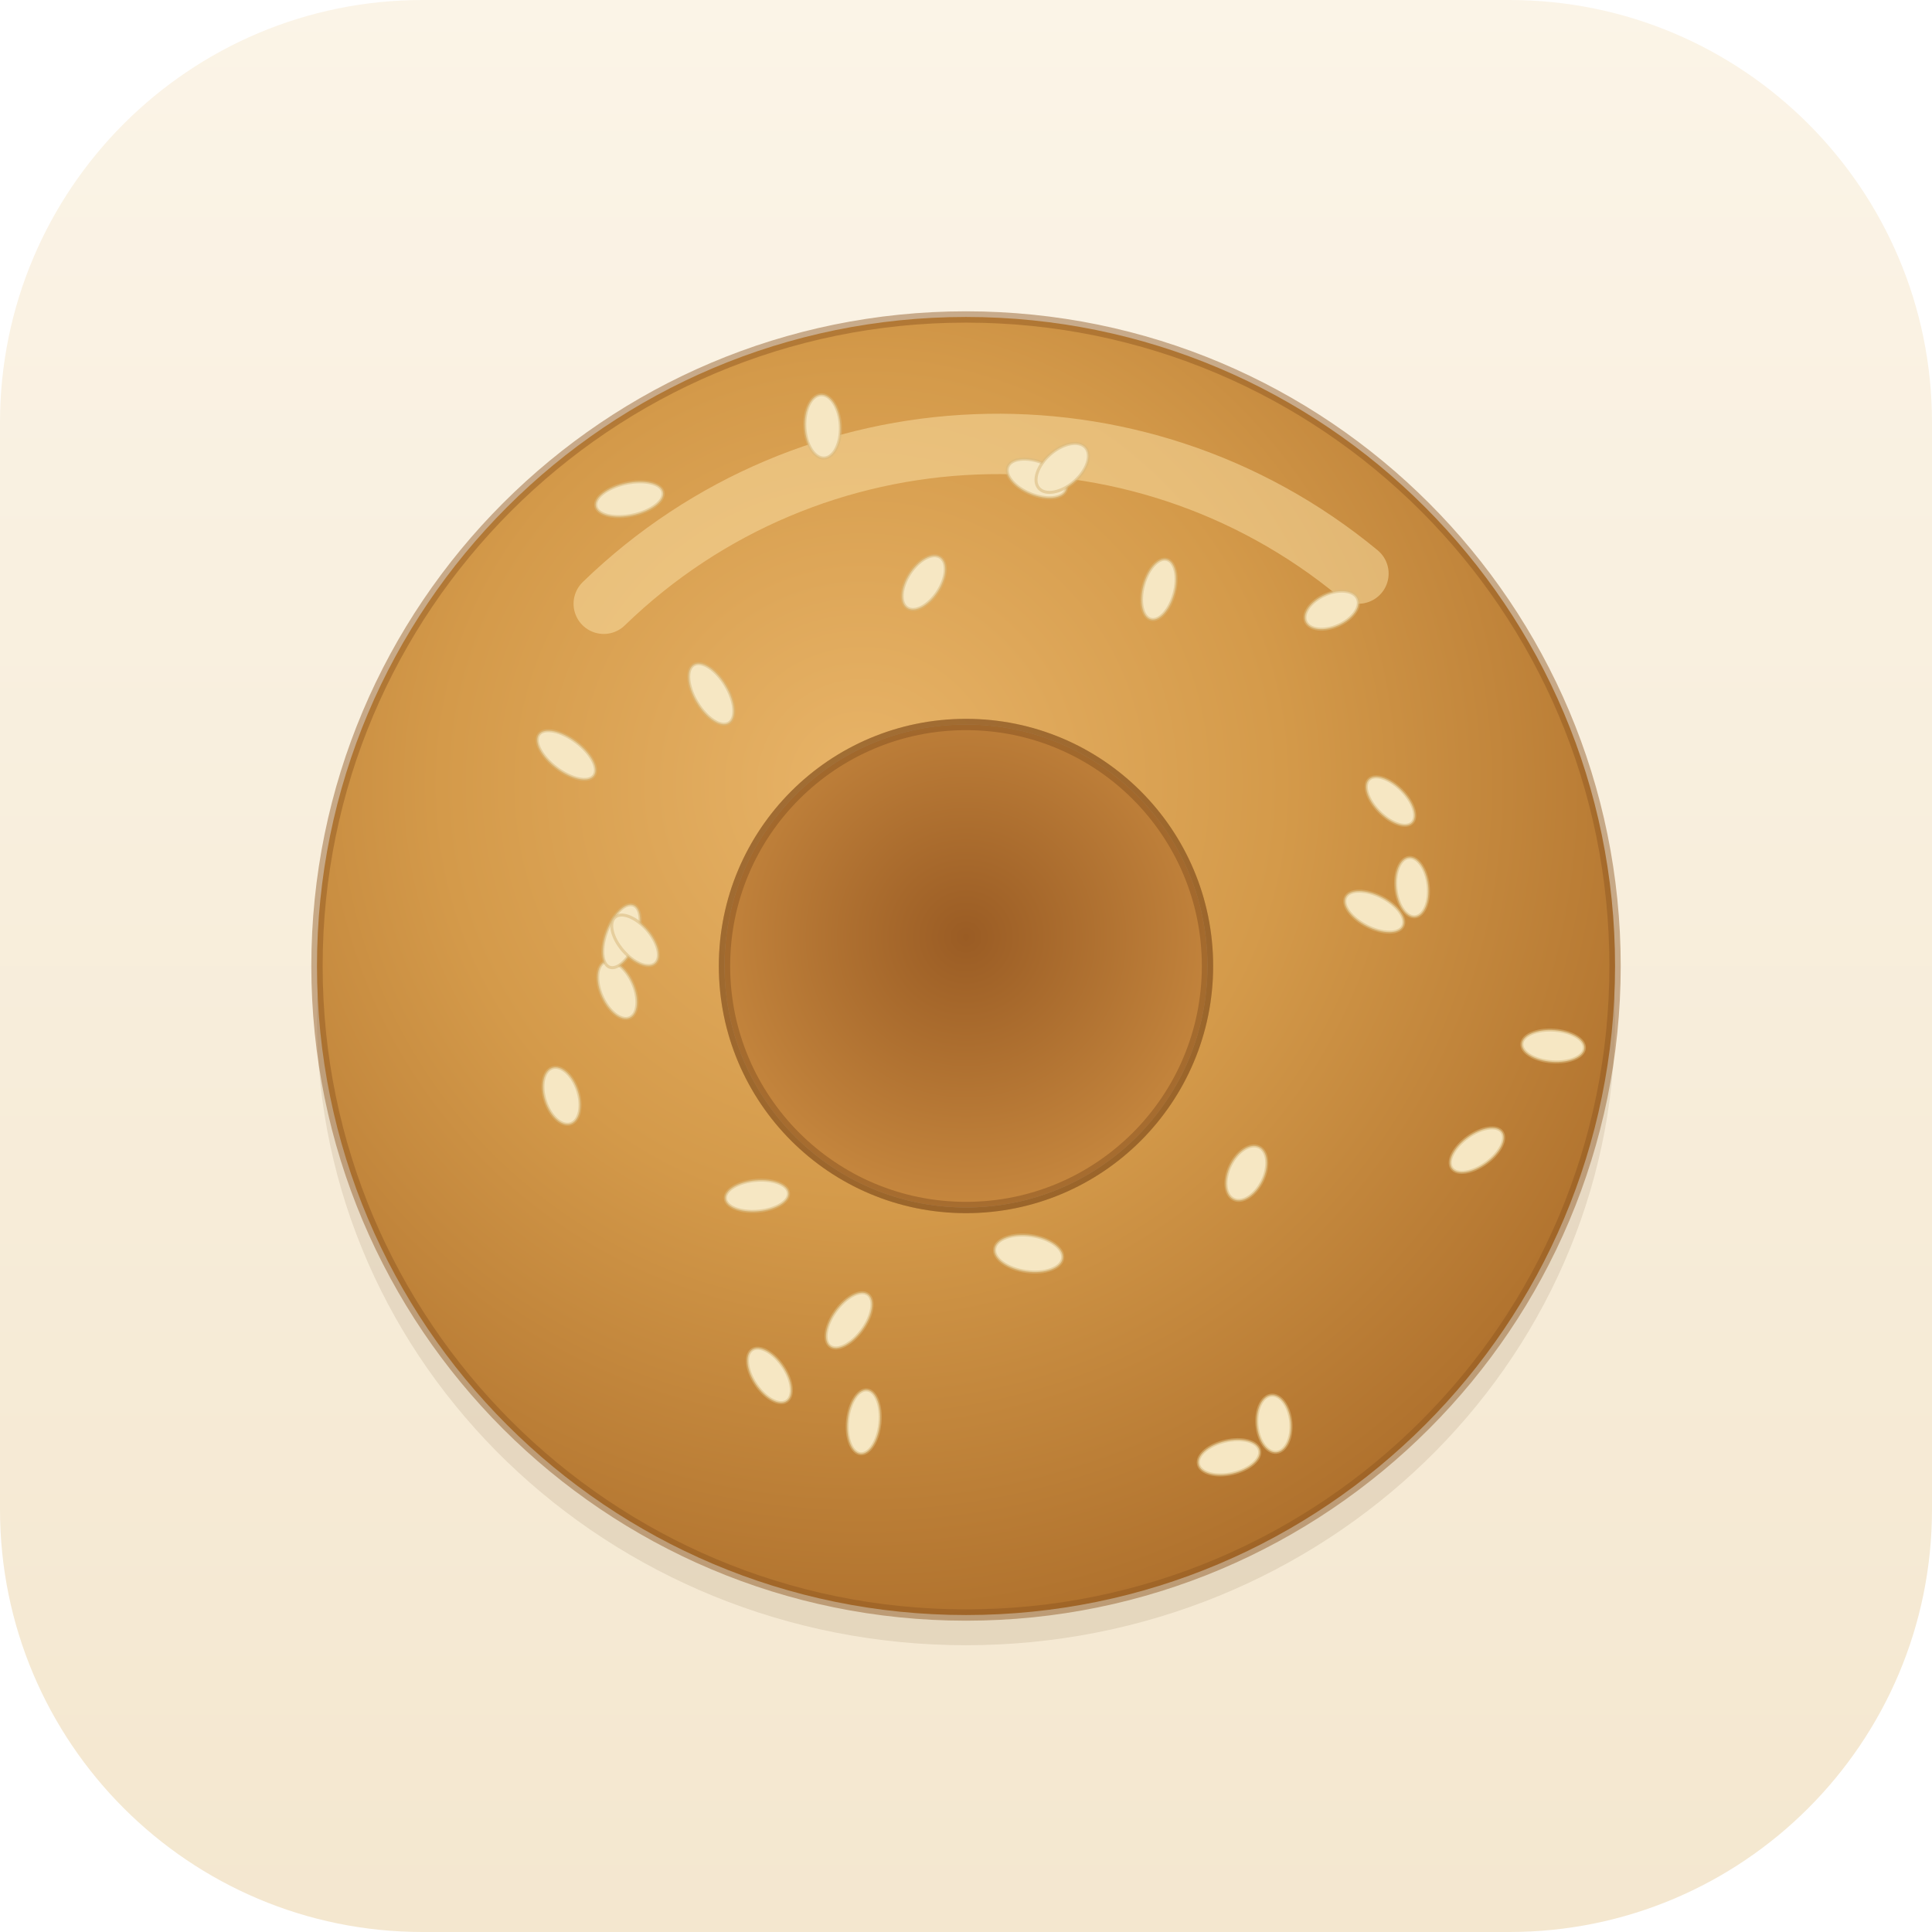
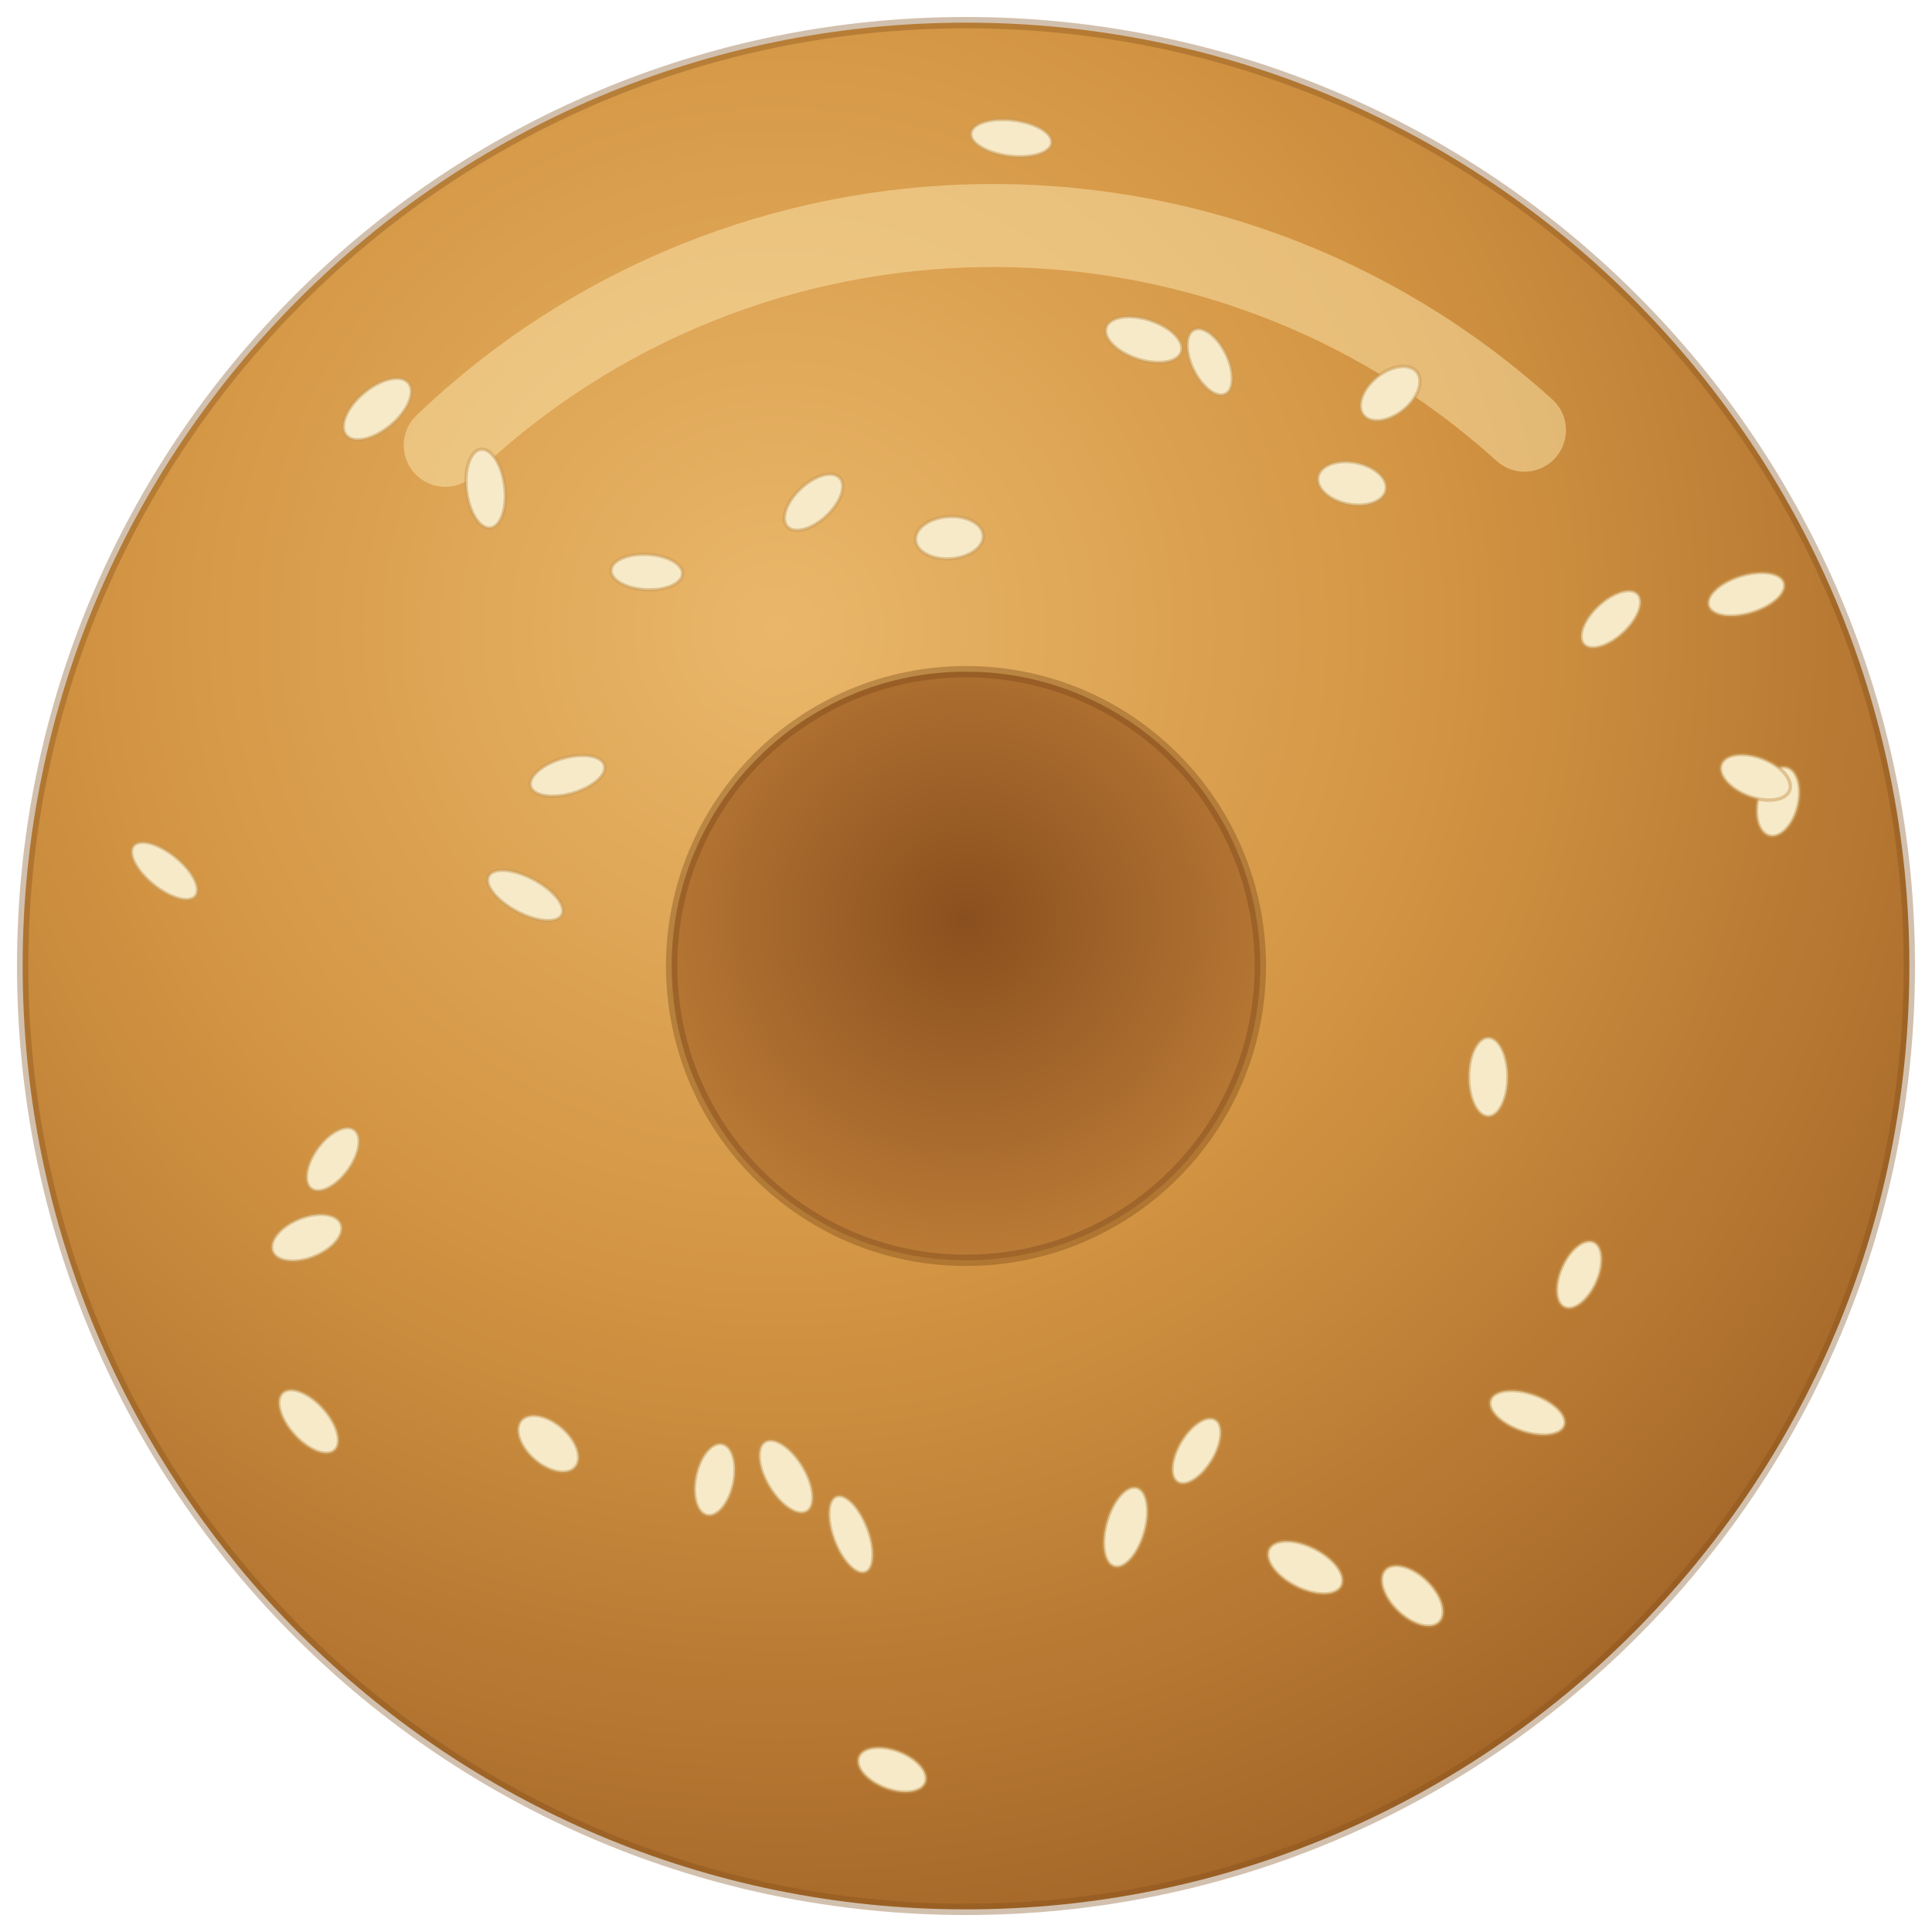
<svg xmlns="http://www.w3.org/2000/svg" width="512" height="512" viewBox="0 0 512 512" role="img" aria-label="Bagel">
  <defs>
-     <radialGradient id="dough" cx="42%" cy="36%" r="72%">
-       <stop offset="0%" stop-color="#E8B468" />
-       <stop offset="45%" stop-color="#D49A4A" />
-       <stop offset="100%" stop-color="#A96A28" />
+     <radialGradient id="dough" cx="40%" cy="32%" r="80%">
+       <stop offset="0%" stop-color="#EAB76A" />
+       <stop offset="45%" stop-color="#D29442" />
+       <stop offset="100%" stop-color="#9A5C22" />
    </radialGradient>
-     <radialGradient id="hole" cx="50%" cy="44%" r="60%">
-       <stop offset="0%" stop-color="#9A5C24" />
-       <stop offset="100%" stop-color="#C98A40" />
+     <radialGradient id="hole" cx="50%" cy="42%" r="62%">
+       <stop offset="0%" stop-color="#8A4F1E" />
+       <stop offset="100%" stop-color="#BE7E38" />
    </radialGradient>
-     <linearGradient id="bg" x1="0" y1="0" x2="0" y2="1">
-       <stop offset="0%" stop-color="#FBF4E7" />
-       <stop offset="100%" stop-color="#F4E7CF" />
-     </linearGradient>
  </defs>
-   <rect width="512" height="512" rx="112" fill="url(#bg)" />
-   <ellipse cx="256" cy="270" rx="172" ry="166" fill="#6B4A1F" opacity="0.12" />
-   <path fill-rule="evenodd" fill="url(#dough)" stroke="#8C551F" stroke-width="3" stroke-opacity="0.45" d="M 256 84            a 172 172 0 1 0 0.01 0 Z            M 256 192            a 64 64 0 1 1 -0.01 0 Z" />
-   <circle cx="256" cy="256" r="64" fill="url(#hole)" />
-   <circle cx="256" cy="256" r="64" fill="none" stroke="#7A471A" stroke-width="3" stroke-opacity="0.4" />
-   <path d="M 160 160 a 150 150 0 0 1 200 -8" fill="none" stroke="#FCE2A8" stroke-width="16" stroke-linecap="round" opacity="0.5" />
-   <g transform="translate(374.2 235.1) rotate(264)">
-     <ellipse rx="7.9" ry="4.3" fill="#F6E7C3" />
-     <ellipse rx="7.9" ry="4.3" fill="none" stroke="#D9B97E" stroke-width="0.8" opacity="0.55" />
+   <circle cx="256" cy="256" r="250" fill="url(#dough)" stroke="#7E4A18" stroke-width="3" stroke-opacity="0.35" />
+   <circle cx="256" cy="256" r="78" fill="url(#hole)" />
+   <circle cx="256" cy="256" r="78" fill="none" stroke="#6F4014" stroke-width="3" stroke-opacity="0.35" />
+   <path d="M 118 118 a 210 210 0 0 1 286 -4" fill="none" stroke="#FCE6AE" stroke-width="22" stroke-linecap="round" opacity="0.5" />
+   <g transform="translate(471.2 212.4) rotate(104)">
+     <ellipse rx="9.4" ry="5.4" fill="#F7EAC8" />
+     <ellipse rx="9.4" ry="5.4" fill="none" stroke="#C79A57" stroke-width="0.9" opacity="0.5" />
  </g>
-   <g transform="translate(411.6 277.2) rotate(184)">
-     <ellipse rx="8.3" ry="4.2" fill="#F6E7C3" />
-     <ellipse rx="8.3" ry="4.2" fill="none" stroke="#D9B97E" stroke-width="0.8" opacity="0.55" />
+   <g transform="translate(394.4 285.4) rotate(270)">
+     <ellipse rx="10.5" ry="5.2" fill="#F7EAC8" />
+     <ellipse rx="10.5" ry="5.2" fill="none" stroke="#C79A57" stroke-width="0.9" opacity="0.5" />
  </g>
-   <g transform="translate(391.4 304.8) rotate(324)">
-     <ellipse rx="8.2" ry="4.2" fill="#F6E7C3" />
-     <ellipse rx="8.2" ry="4.2" fill="none" stroke="#D9B97E" stroke-width="0.8" opacity="0.55" />
+   <g transform="translate(418.5 337.8) rotate(294)">
+     <ellipse rx="9.5" ry="5.0" fill="#F7EAC8" />
+     <ellipse rx="9.5" ry="5.0" fill="none" stroke="#C79A57" stroke-width="0.9" opacity="0.5" />
  </g>
-   <g transform="translate(330.3 310.9) rotate(116)">
-     <ellipse rx="7.7" ry="4.7" fill="#F6E7C3" />
-     <ellipse rx="7.7" ry="4.7" fill="none" stroke="#D9B97E" stroke-width="0.8" opacity="0.55" />
+   <g transform="translate(404.8 374.4) rotate(19)">
+     <ellipse rx="10.4" ry="5.1" fill="#F7EAC8" />
+     <ellipse rx="10.4" ry="5.1" fill="none" stroke="#C79A57" stroke-width="0.9" opacity="0.5" />
  </g>
-   <g transform="translate(337.6 377.3) rotate(265)">
-     <ellipse rx="7.6" ry="4.5" fill="#F6E7C3" />
-     <ellipse rx="7.6" ry="4.5" fill="none" stroke="#D9B97E" stroke-width="0.8" opacity="0.55" />
+   <g transform="translate(374.3 422.9) rotate(44)">
+     <ellipse rx="10.0" ry="5.6" fill="#F7EAC8" />
+     <ellipse rx="10.0" ry="5.6" fill="none" stroke="#C79A57" stroke-width="0.9" opacity="0.5" />
  </g>
-   <g transform="translate(325.7 386.2) rotate(167)">
-     <ellipse rx="8.3" ry="4.4" fill="#F6E7C3" />
-     <ellipse rx="8.3" ry="4.4" fill="none" stroke="#D9B97E" stroke-width="0.8" opacity="0.55" />
+   <g transform="translate(345.9 415.4) rotate(207)">
+     <ellipse rx="10.8" ry="5.6" fill="#F7EAC8" />
+     <ellipse rx="10.8" ry="5.6" fill="none" stroke="#C79A57" stroke-width="0.9" opacity="0.5" />
  </g>
-   <g transform="translate(272.6 332.2) rotate(8)">
-     <ellipse rx="9.1" ry="4.8" fill="#F6E7C3" />
-     <ellipse rx="9.1" ry="4.8" fill="none" stroke="#D9B97E" stroke-width="0.8" opacity="0.55" />
+   <g transform="translate(317.1 384.5) rotate(301)">
+     <ellipse rx="9.7" ry="4.8" fill="#F7EAC8" />
+     <ellipse rx="9.7" ry="4.8" fill="none" stroke="#C79A57" stroke-width="0.9" opacity="0.5" />
  </g>
-   <g transform="translate(228.9 376.8) rotate(276)">
-     <ellipse rx="8.5" ry="4.3" fill="#F6E7C3" />
-     <ellipse rx="8.5" ry="4.3" fill="none" stroke="#D9B97E" stroke-width="0.8" opacity="0.55" />
+   <g transform="translate(298.3 404.7) rotate(106)">
+     <ellipse rx="10.9" ry="5.2" fill="#F7EAC8" />
+     <ellipse rx="10.9" ry="5.2" fill="none" stroke="#C79A57" stroke-width="0.9" opacity="0.5" />
  </g>
-   <g transform="translate(225.0 349.9) rotate(126)">
-     <ellipse rx="8.5" ry="4.3" fill="#F6E7C3" />
-     <ellipse rx="8.5" ry="4.3" fill="none" stroke="#D9B97E" stroke-width="0.8" opacity="0.55" />
+   <g transform="translate(236.4 469.0) rotate(21)">
+     <ellipse rx="9.5" ry="5.2" fill="#F7EAC8" />
+     <ellipse rx="9.5" ry="5.2" fill="none" stroke="#C79A57" stroke-width="0.9" opacity="0.5" />
  </g>
-   <g transform="translate(203.9 364.5) rotate(56)">
-     <ellipse rx="8.2" ry="4.3" fill="#F6E7C3" />
-     <ellipse rx="8.2" ry="4.3" fill="none" stroke="#D9B97E" stroke-width="0.8" opacity="0.55" />
+   <g transform="translate(225.5 406.6) rotate(69)">
+     <ellipse rx="10.8" ry="4.7" fill="#F7EAC8" />
+     <ellipse rx="10.8" ry="4.7" fill="none" stroke="#C79A57" stroke-width="0.9" opacity="0.5" />
  </g>
-   <g transform="translate(200.6 316.9) rotate(355)">
-     <ellipse rx="8.4" ry="4.1" fill="#F6E7C3" />
-     <ellipse rx="8.4" ry="4.1" fill="none" stroke="#D9B97E" stroke-width="0.8" opacity="0.55" />
+   <g transform="translate(208.3 391.3) rotate(239)">
+     <ellipse rx="10.8" ry="5.2" fill="#F7EAC8" />
+     <ellipse rx="10.8" ry="5.2" fill="none" stroke="#C79A57" stroke-width="0.9" opacity="0.5" />
  </g>
-   <g transform="translate(148.8 290.4) rotate(252)">
-     <ellipse rx="7.8" ry="4.5" fill="#F6E7C3" />
-     <ellipse rx="7.8" ry="4.5" fill="none" stroke="#D9B97E" stroke-width="0.8" opacity="0.55" />
+   <g transform="translate(189.4 392.1) rotate(102)">
+     <ellipse rx="9.7" ry="5.1" fill="#F7EAC8" />
+     <ellipse rx="9.7" ry="5.1" fill="none" stroke="#C79A57" stroke-width="0.9" opacity="0.5" />
  </g>
-   <g transform="translate(163.6 262.3) rotate(246)">
-     <ellipse rx="8.1" ry="4.4" fill="#F6E7C3" />
-     <ellipse rx="8.1" ry="4.4" fill="none" stroke="#D9B97E" stroke-width="0.8" opacity="0.55" />
+   <g transform="translate(145.3 382.6) rotate(221)">
+     <ellipse rx="9.5" ry="5.6" fill="#F7EAC8" />
+     <ellipse rx="9.5" ry="5.6" fill="none" stroke="#C79A57" stroke-width="0.9" opacity="0.5" />
  </g>
-   <g transform="translate(164.7 248.1) rotate(291)">
-     <ellipse rx="8.8" ry="4.1" fill="#F6E7C3" />
-     <ellipse rx="8.8" ry="4.1" fill="none" stroke="#D9B97E" stroke-width="0.8" opacity="0.55" />
+   <g transform="translate(81.8 376.7) rotate(228)">
+     <ellipse rx="10.3" ry="5.2" fill="#F7EAC8" />
+     <ellipse rx="10.3" ry="5.2" fill="none" stroke="#C79A57" stroke-width="0.9" opacity="0.5" />
  </g>
-   <g transform="translate(168.3 249.2) rotate(229)">
-     <ellipse rx="8.1" ry="4.2" fill="#F6E7C3" />
-     <ellipse rx="8.1" ry="4.2" fill="none" stroke="#D9B97E" stroke-width="0.8" opacity="0.55" />
+   <g transform="translate(81.3 328.0) rotate(338)">
+     <ellipse rx="9.8" ry="5.4" fill="#F7EAC8" />
+     <ellipse rx="9.8" ry="5.4" fill="none" stroke="#C79A57" stroke-width="0.9" opacity="0.5" />
  </g>
-   <g transform="translate(150.1 200.1) rotate(37)">
-     <ellipse rx="9.1" ry="4.3" fill="#F6E7C3" />
-     <ellipse rx="9.1" ry="4.3" fill="none" stroke="#D9B97E" stroke-width="0.8" opacity="0.55" />
+   <g transform="translate(88.2 307.2) rotate(126)">
+     <ellipse rx="9.7" ry="5.0" fill="#F7EAC8" />
+     <ellipse rx="9.7" ry="5.0" fill="none" stroke="#C79A57" stroke-width="0.9" opacity="0.5" />
  </g>
-   <g transform="translate(188.5 183.9) rotate(239)">
-     <ellipse rx="9.0" ry="4.4" fill="#F6E7C3" />
-     <ellipse rx="9.0" ry="4.4" fill="none" stroke="#D9B97E" stroke-width="0.8" opacity="0.55" />
+   <g transform="translate(43.6 230.8) rotate(39)">
+     <ellipse rx="10.6" ry="4.7" fill="#F7EAC8" />
+     <ellipse rx="10.6" ry="4.7" fill="none" stroke="#C79A57" stroke-width="0.9" opacity="0.5" />
  </g>
-   <g transform="translate(166.8 132.3) rotate(168)">
-     <ellipse rx="9.1" ry="4.3" fill="#F6E7C3" />
-     <ellipse rx="9.1" ry="4.3" fill="none" stroke="#D9B97E" stroke-width="0.8" opacity="0.55" />
+   <g transform="translate(139.2 237.3) rotate(28)">
+     <ellipse rx="11.0" ry="4.8" fill="#F7EAC8" />
+     <ellipse rx="11.0" ry="4.8" fill="none" stroke="#C79A57" stroke-width="0.9" opacity="0.5" />
  </g>
-   <g transform="translate(218.0 113.0) rotate(267)">
-     <ellipse rx="8.4" ry="4.7" fill="#F6E7C3" />
-     <ellipse rx="8.4" ry="4.7" fill="none" stroke="#D9B97E" stroke-width="0.8" opacity="0.55" />
+   <g transform="translate(150.4 205.6) rotate(164)">
+     <ellipse rx="10.2" ry="4.8" fill="#F7EAC8" />
+     <ellipse rx="10.2" ry="4.8" fill="none" stroke="#C79A57" stroke-width="0.9" opacity="0.5" />
  </g>
-   <g transform="translate(244.8 154.4) rotate(123)">
-     <ellipse rx="8.0" ry="4.4" fill="#F6E7C3" />
-     <ellipse rx="8.0" ry="4.4" fill="none" stroke="#D9B97E" stroke-width="0.8" opacity="0.55" />
+   <g transform="translate(100.0 108.4) rotate(320)">
+     <ellipse rx="10.8" ry="5.6" fill="#F7EAC8" />
+     <ellipse rx="10.8" ry="5.6" fill="none" stroke="#C79A57" stroke-width="0.9" opacity="0.5" />
  </g>
-   <g transform="translate(274.8 126.8) rotate(22)">
-     <ellipse rx="8.3" ry="4.4" fill="#F6E7C3" />
-     <ellipse rx="8.3" ry="4.4" fill="none" stroke="#D9B97E" stroke-width="0.8" opacity="0.55" />
+   <g transform="translate(171.4 151.6) rotate(3)">
+     <ellipse rx="9.5" ry="4.7" fill="#F7EAC8" />
+     <ellipse rx="9.5" ry="4.7" fill="none" stroke="#C79A57" stroke-width="0.9" opacity="0.5" />
  </g>
-   <g transform="translate(281.5 124.0) rotate(139)">
-     <ellipse rx="8.2" ry="4.8" fill="#F6E7C3" />
-     <ellipse rx="8.2" ry="4.8" fill="none" stroke="#D9B97E" stroke-width="0.8" opacity="0.55" />
+   <g transform="translate(128.7 129.5) rotate(83)">
+     <ellipse rx="10.5" ry="5.1" fill="#F7EAC8" />
+     <ellipse rx="10.5" ry="5.1" fill="none" stroke="#C79A57" stroke-width="0.9" opacity="0.5" />
  </g>
-   <g transform="translate(307.1 156.2) rotate(105)">
-     <ellipse rx="8.2" ry="4.2" fill="#F6E7C3" />
-     <ellipse rx="8.2" ry="4.2" fill="none" stroke="#D9B97E" stroke-width="0.8" opacity="0.55" />
+   <g transform="translate(215.6 133.1) rotate(317)">
+     <ellipse rx="9.5" ry="5.0" fill="#F7EAC8" />
+     <ellipse rx="9.5" ry="5.0" fill="none" stroke="#C79A57" stroke-width="0.9" opacity="0.5" />
  </g>
-   <g transform="translate(352.9 161.7) rotate(336)">
-     <ellipse rx="7.5" ry="4.4" fill="#F6E7C3" />
-     <ellipse rx="7.5" ry="4.4" fill="none" stroke="#D9B97E" stroke-width="0.8" opacity="0.55" />
+   <g transform="translate(251.6 142.5) rotate(176)">
+     <ellipse rx="9.0" ry="5.6" fill="#F7EAC8" />
+     <ellipse rx="9.0" ry="5.6" fill="none" stroke="#C79A57" stroke-width="0.9" opacity="0.5" />
  </g>
-   <g transform="translate(368.5 212.3) rotate(45)">
-     <ellipse rx="8.1" ry="4.1" fill="#F6E7C3" />
-     <ellipse rx="8.1" ry="4.1" fill="none" stroke="#D9B97E" stroke-width="0.8" opacity="0.55" />
+   <g transform="translate(268.0 36.6) rotate(7)">
+     <ellipse rx="10.8" ry="4.8" fill="#F7EAC8" />
+     <ellipse rx="10.8" ry="4.8" fill="none" stroke="#C79A57" stroke-width="0.9" opacity="0.5" />
  </g>
-   <g transform="translate(364.2 241.6) rotate(27)">
-     <ellipse rx="8.5" ry="4.3" fill="#F6E7C3" />
-     <ellipse rx="8.5" ry="4.3" fill="none" stroke="#D9B97E" stroke-width="0.8" opacity="0.55" />
+   <g transform="translate(320.6 95.9) rotate(244)">
+     <ellipse rx="9.5" ry="4.8" fill="#F7EAC8" />
+     <ellipse rx="9.5" ry="4.8" fill="none" stroke="#C79A57" stroke-width="0.9" opacity="0.5" />
+   </g>
+   <g transform="translate(303.1 90.0) rotate(18)">
+     <ellipse rx="10.5" ry="5.4" fill="#F7EAC8" />
+     <ellipse rx="10.5" ry="5.4" fill="none" stroke="#C79A57" stroke-width="0.9" opacity="0.5" />
+   </g>
+   <g transform="translate(358.3 128.1) rotate(11)">
+     <ellipse rx="9.2" ry="5.6" fill="#F7EAC8" />
+     <ellipse rx="9.2" ry="5.6" fill="none" stroke="#C79A57" stroke-width="0.9" opacity="0.5" />
+   </g>
+   <g transform="translate(368.4 104.3) rotate(321)">
+     <ellipse rx="9.1" ry="5.6" fill="#F7EAC8" />
+     <ellipse rx="9.1" ry="5.6" fill="none" stroke="#C79A57" stroke-width="0.9" opacity="0.5" />
+   </g>
+   <g transform="translate(462.8 157.5) rotate(343)">
+     <ellipse rx="10.5" ry="5.1" fill="#F7EAC8" />
+     <ellipse rx="10.5" ry="5.1" fill="none" stroke="#C79A57" stroke-width="0.9" opacity="0.5" />
+   </g>
+   <g transform="translate(426.9 164.1) rotate(317)">
+     <ellipse rx="9.8" ry="4.9" fill="#F7EAC8" />
+     <ellipse rx="9.8" ry="4.9" fill="none" stroke="#C79A57" stroke-width="0.9" opacity="0.5" />
+   </g>
+   <g transform="translate(465.2 206.0) rotate(201)">
+     <ellipse rx="9.7" ry="5.3" fill="#F7EAC8" />
+     <ellipse rx="9.7" ry="5.3" fill="none" stroke="#C79A57" stroke-width="0.9" opacity="0.5" />
  </g>
</svg>
